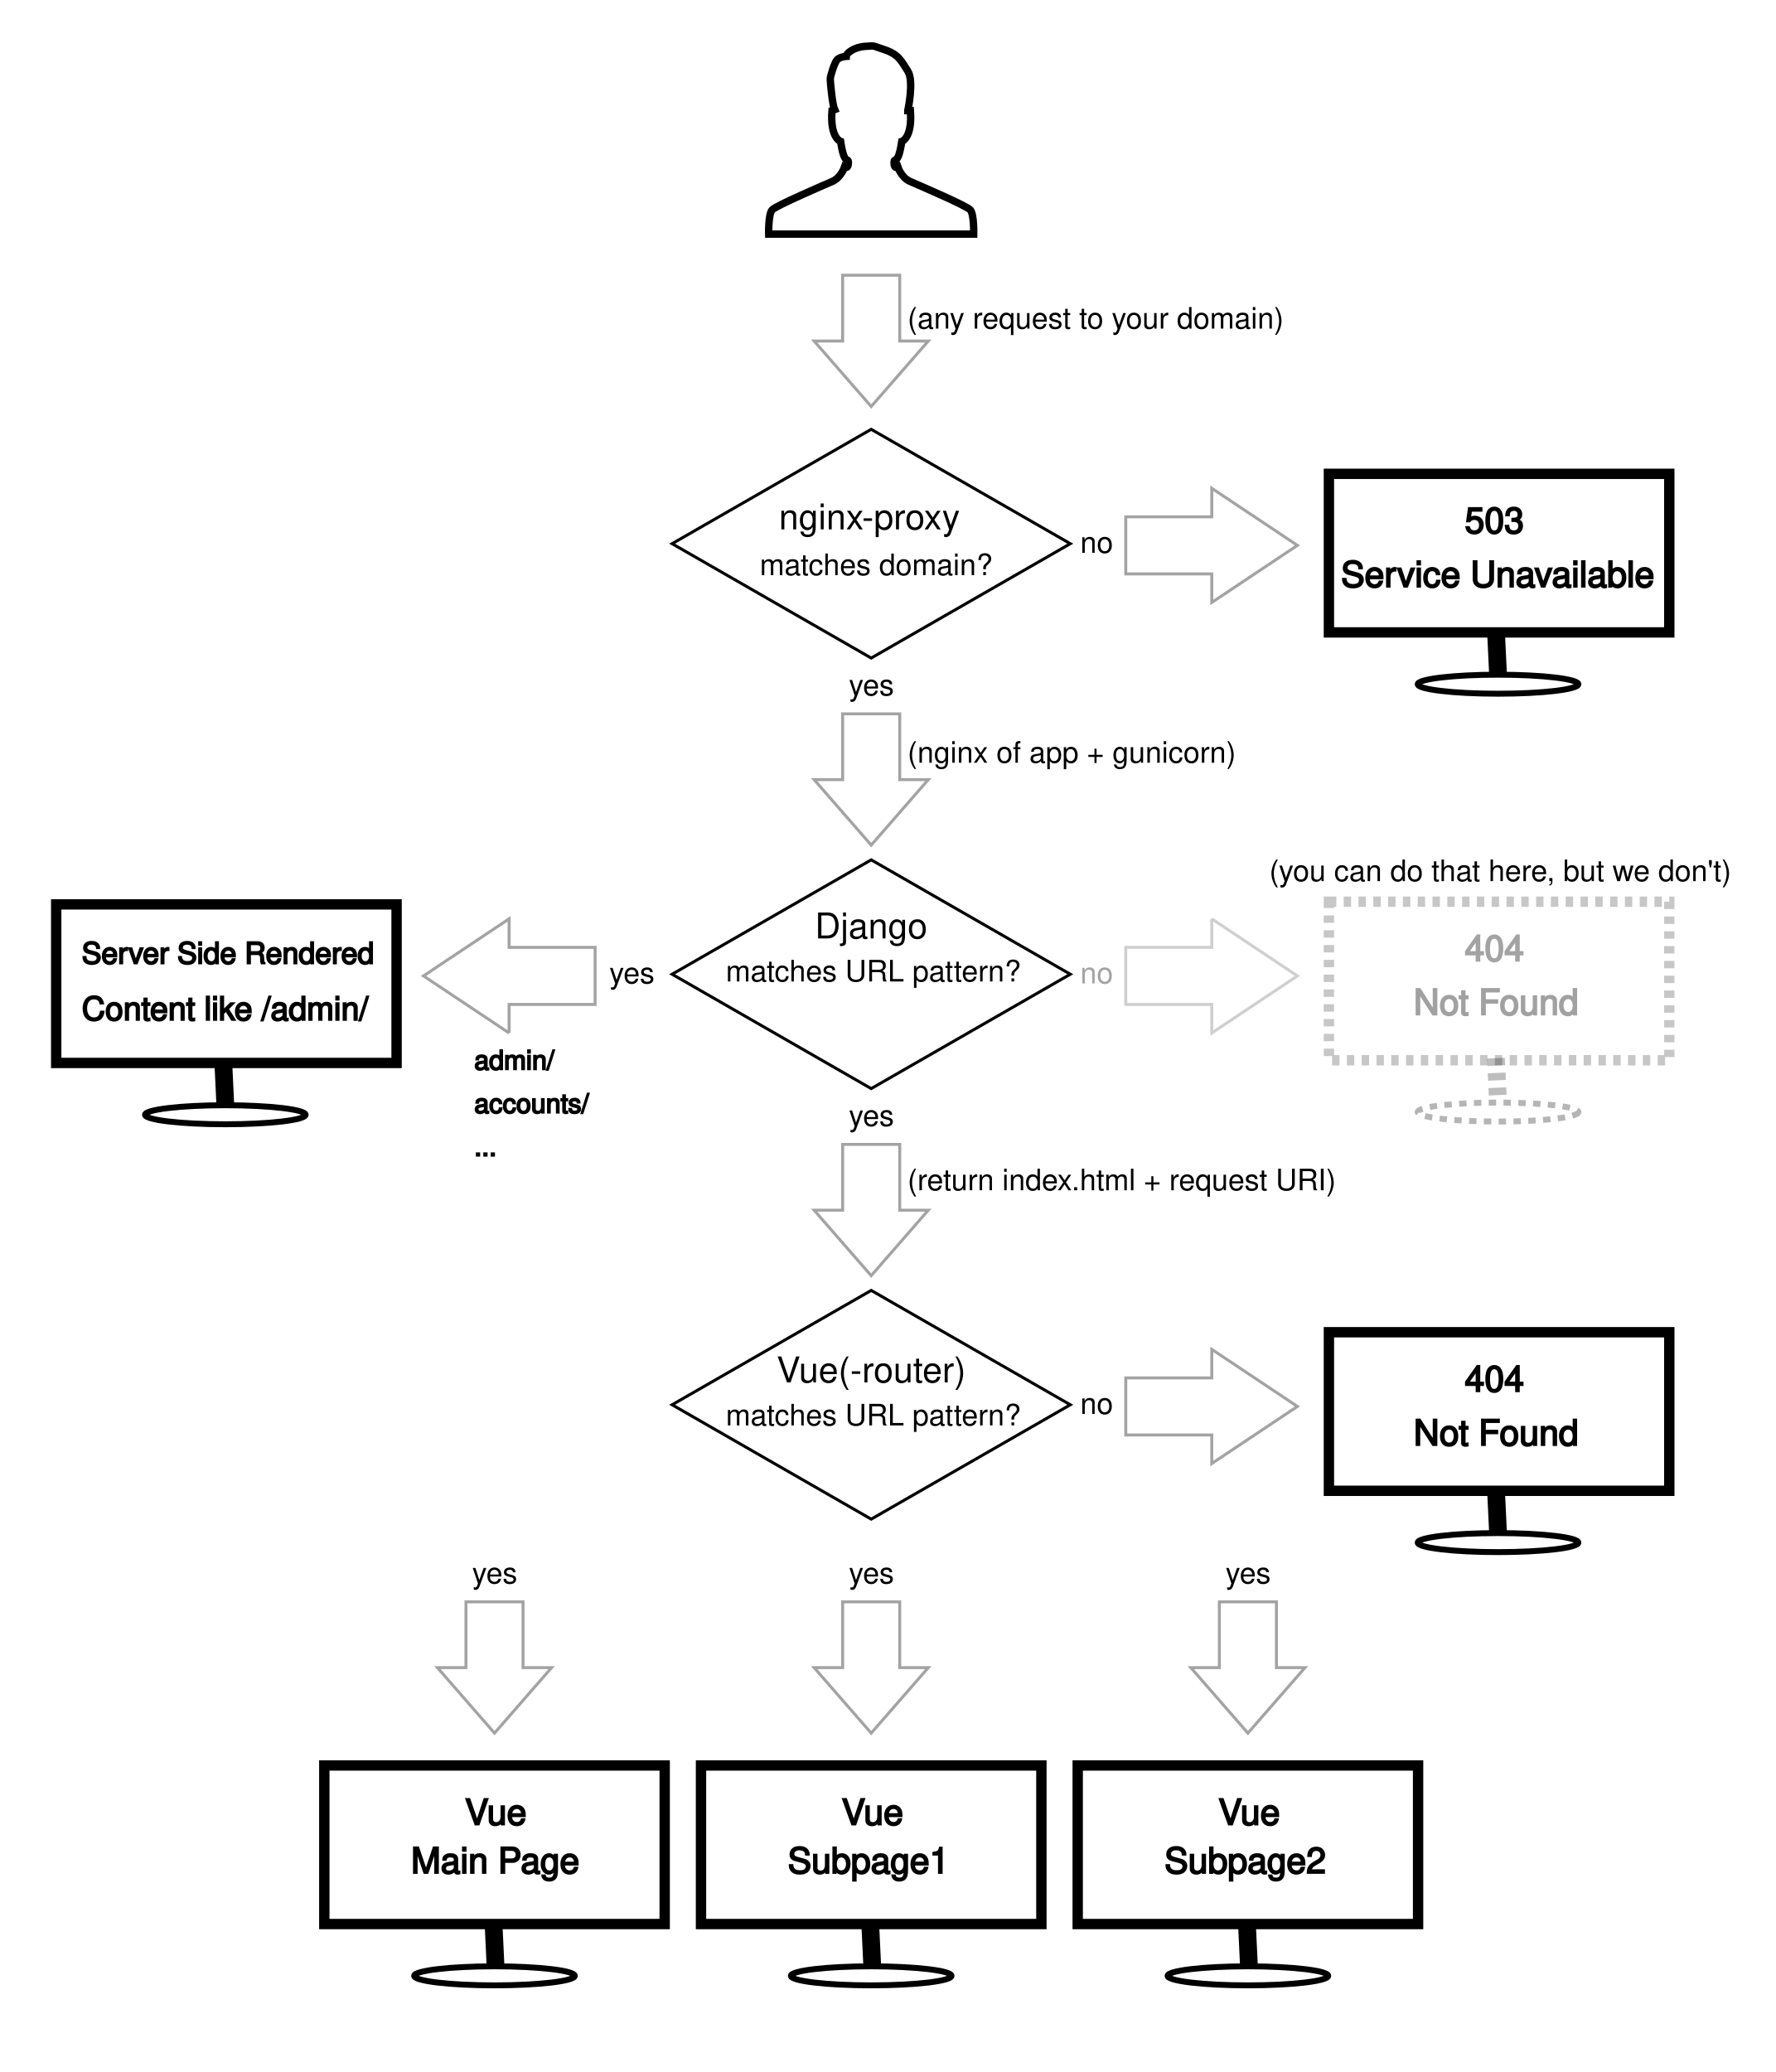
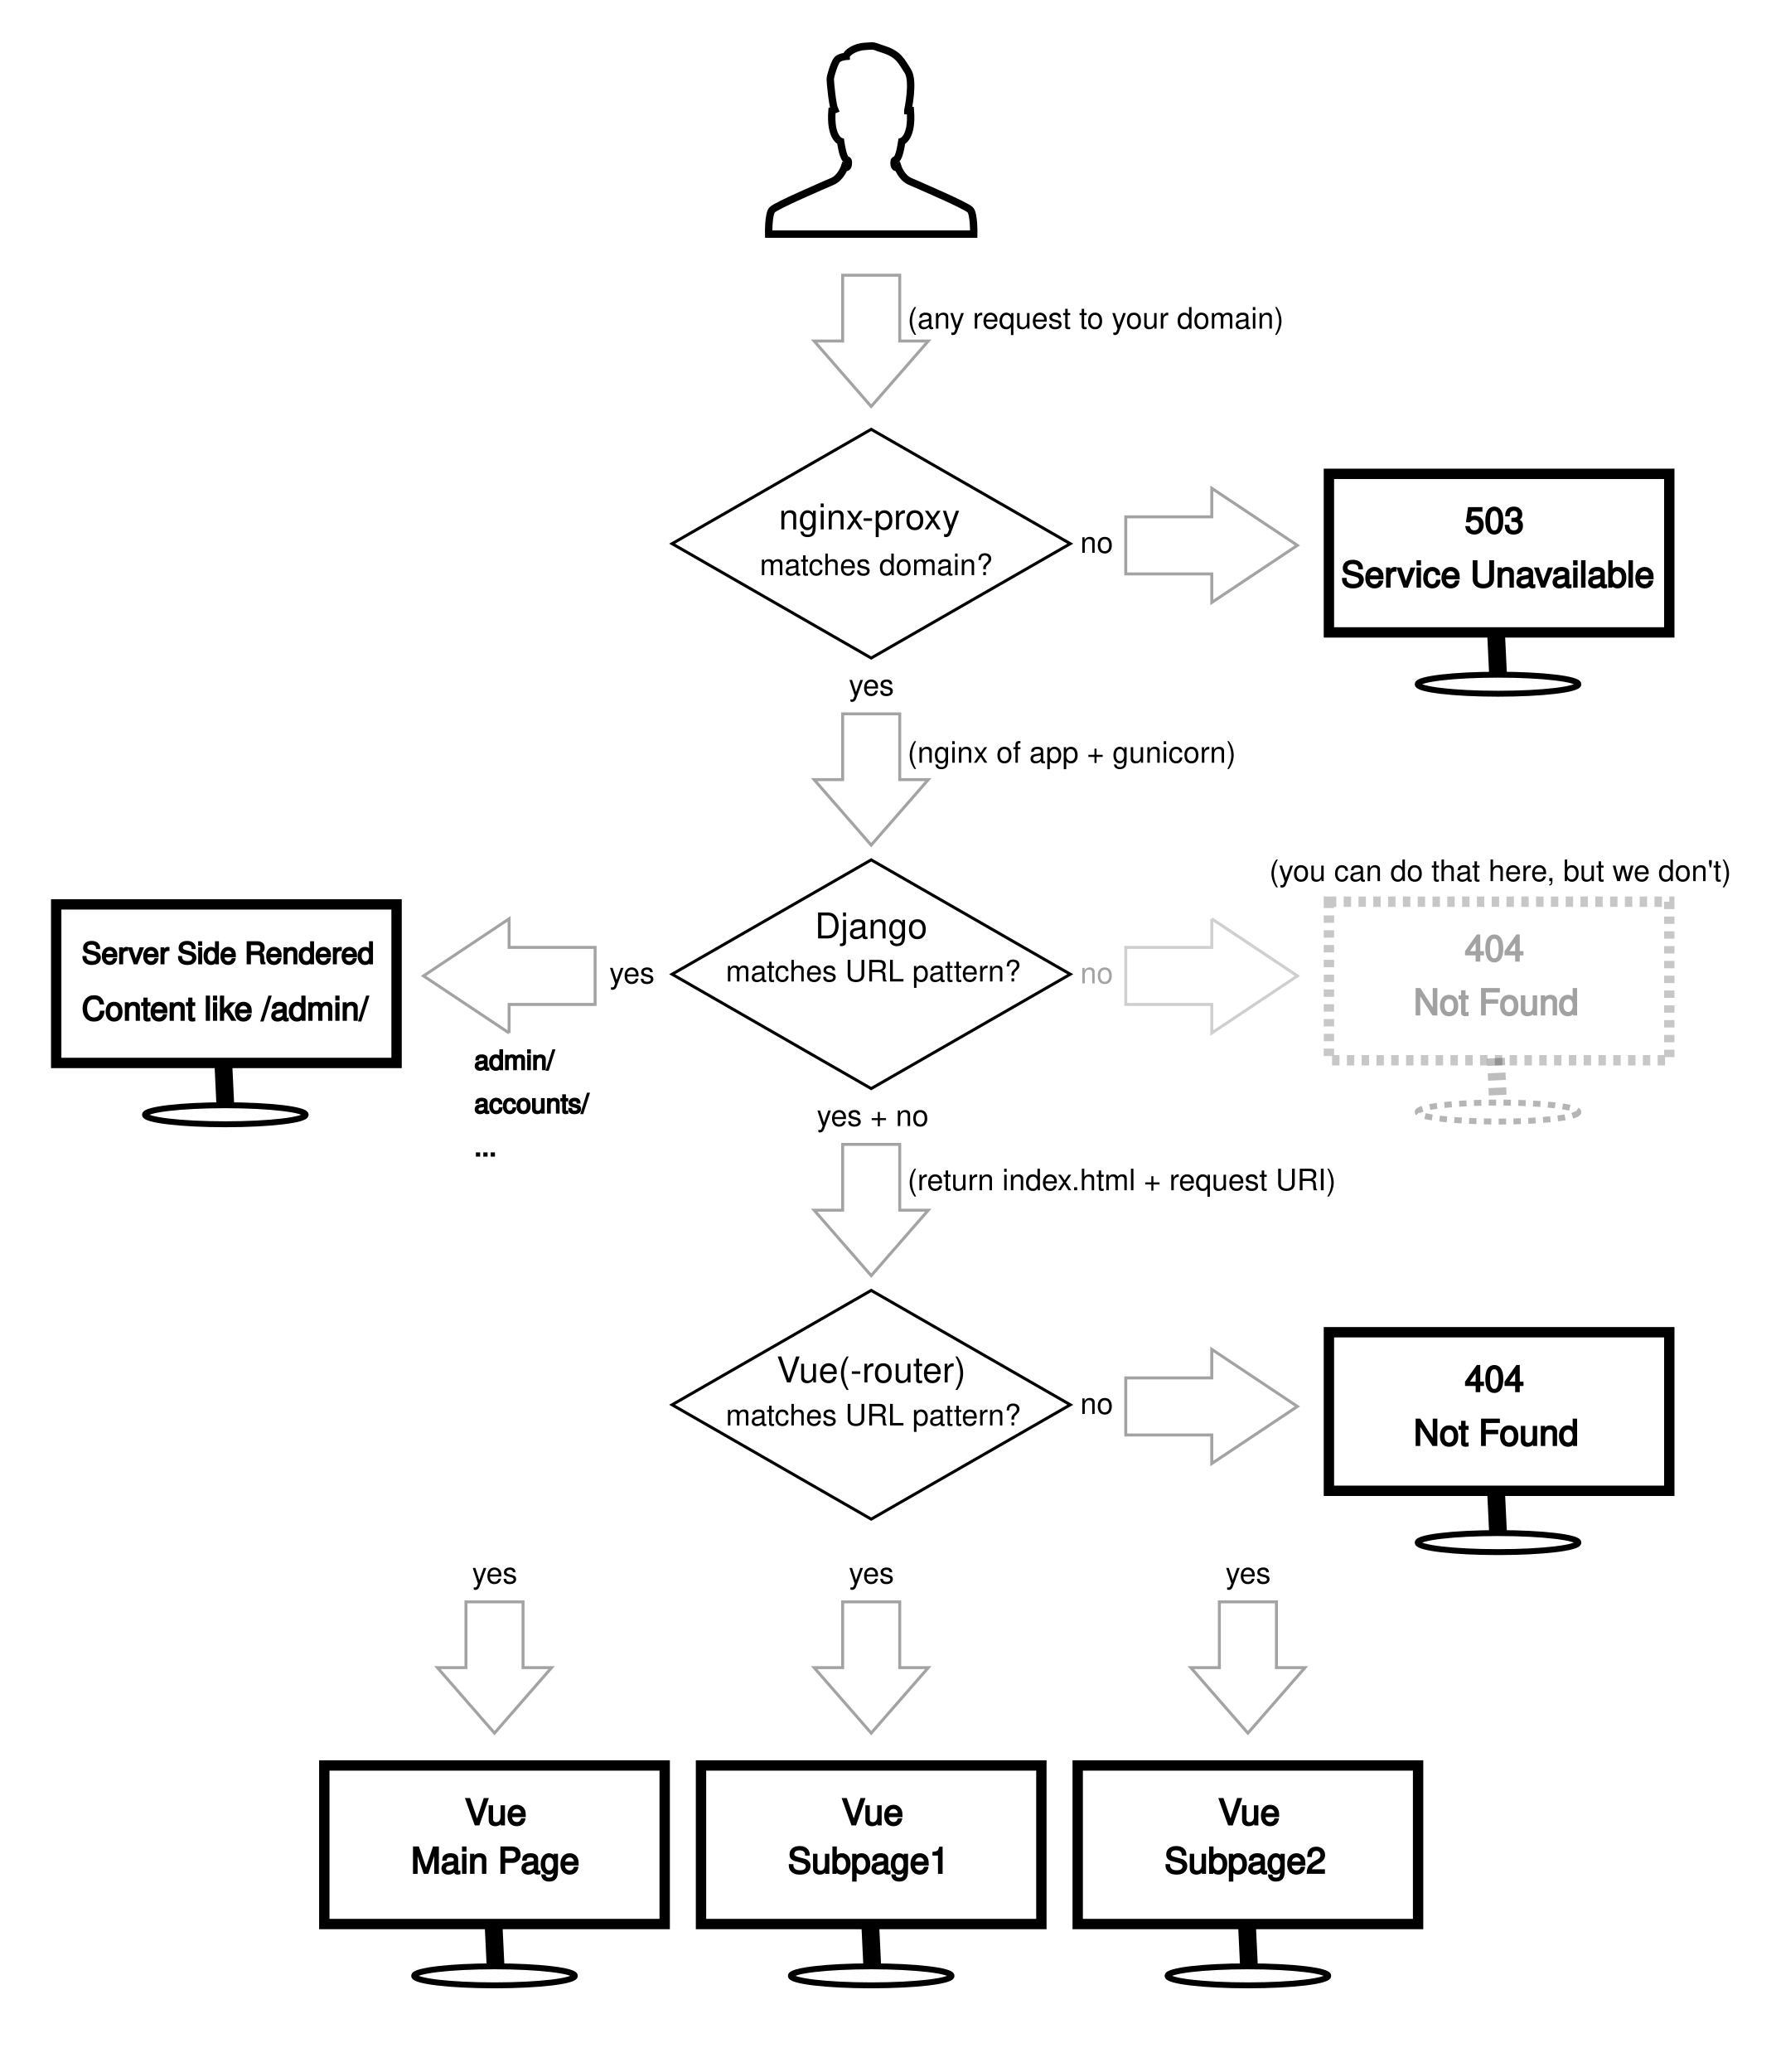
<svg xmlns="http://www.w3.org/2000/svg" width="1200" height="1400">
  <g>
    <rect x="-1" y="-1" width="1202" height="1402" id="canvas_background" fill="#fff" />
    <g id="canvasGrid" display="none">
      <rect id="svg_9" width="100%" height="100%" x="0" y="0" stroke-width="0" fill="url(#gridpattern)" />
    </g>
  </g>
  <g>
    <path id="svg_40" d="m454.142,367.353l134.545,-77.273l134.545,77.273l-134.545,77.273l-134.545,-77.273z" fill-opacity="null" stroke-opacity="null" stroke-width="2" stroke="#000" fill="none" />
    <path fill="none" stroke="#000" stroke-width="5" stroke-opacity="null" fill-opacity="null" d="m613.426,74.688c0,0 4.365,-19.912 0,-26.656c-4.37,-6.745 -6.113,-11.238 -15.723,-14.454s-6.108,-2.575 -13.096,-2.246c-6.987,0.323 -12.813,4.493 -12.813,6.739c0,0 -4.365,0.323 -6.108,2.252c-1.748,1.929 -4.658,10.914 -4.658,13.167s1.455,17.347 2.91,20.558l-1.733,0.641c-1.455,18.624 5.82,20.876 5.82,20.876c2.617,17.347 5.239,9.961 5.239,14.454s-2.622,2.893 -2.622,2.893s-2.324,7.063 -8.144,9.632c-5.82,2.564 -38.13,16.372 -40.757,19.265c-2.627,2.899 -2.329,16.383 -2.329,16.383l138.551,0c0,0 0.303,-13.484 -2.324,-16.383c-2.632,-2.899 -34.942,-16.701 -40.763,-19.265c-5.82,-2.57 -8.144,-9.632 -8.144,-9.632s-2.622,1.6 -2.622,-2.893s2.622,2.893 5.244,-14.454c0,0 7.27,-2.252 5.82,-20.876l-1.748,0l-0,0z" id="svg_2" />
    <path stroke="#000" transform="rotate(180 588.6872,230.3112) " fill="none" stroke-width="2" stroke-opacity="null" fill-opacity="null" d="m550.116,230.205l38.571,-44.244l38.571,44.244l-19.286,0l0,44.457l-38.571,0l0,-44.457l-19.286,0z" id="svg_3" opacity="0.36" />
    <text fill="#000000" stroke="#000" stroke-width="0" stroke-opacity="null" fill-opacity="null" x="526.297" y="357.69" id="svg_5" font-size="24" font-family="Helvetica, Arial, sans-serif" text-anchor="start" xml:space="preserve">nginx-proxy</text>
    <rect fill="none" stroke="#000" stroke-width="7" stroke-opacity="null" fill-opacity="null" x="473.687" y="1192.883" width="230" height="107.143" id="svg_29" />
    <ellipse fill="none" stroke="#000" stroke-width="4" stroke-opacity="null" fill-opacity="null" cx="588.687" cy="1335.026" id="svg_30" rx="54.286" ry="6.429" />
    <line fill="none" stroke="#000" stroke-width="12" stroke-opacity="null" fill-opacity="null" x1="587.973" y1="1298.598" x2="589.401" y2="1328.598" id="svg_31" stroke-linejoin="null" stroke-linecap="null" />
    <text style="cursor: move;" fill="#000000" stroke="#000" stroke-opacity="null" fill-opacity="null" x="568.691" y="1232.883" id="svg_32" font-size="24" font-family="Helvetica, Arial, sans-serif" text-anchor="start" xml:space="preserve">Vue</text>
    <text fill="#000000" stroke="#000" stroke-width="0" stroke-opacity="null" fill-opacity="null" x="513.392" y="388.599" id="svg_41" font-size="20" font-family="Helvetica, Arial, sans-serif" text-anchor="start" xml:space="preserve">matches domain?</text>
    <text xml:space="preserve" text-anchor="start" font-family="Helvetica, Arial, sans-serif" font-size="20" id="svg_42" y="469.898" x="573.583" fill-opacity="null" stroke-opacity="null" stroke-width="0" stroke="#000" fill="#000000">yes</text>
    <text xml:space="preserve" text-anchor="start" font-family="Helvetica, Arial, sans-serif" font-size="20" id="svg_43" y="373.535" x="729.946" fill-opacity="null" stroke-opacity="null" stroke-width="0" stroke="#000" fill="#000000">no</text>
    <rect fill="none" stroke="#000" stroke-width="7" stroke-opacity="null" fill-opacity="null" x="897.973" y="320.158" width="230" height="107.143" id="svg_44" />
    <ellipse fill="none" stroke="#000" stroke-width="4" stroke-opacity="null" fill-opacity="null" cx="1012.259" cy="462.301" id="svg_45" rx="54.286" ry="6.429" />
    <line fill="none" stroke="#000" stroke-width="12" stroke-opacity="null" fill-opacity="null" x1="1010.83" y1="425.873" x2="1012.259" y2="455.873" id="svg_46" stroke-linejoin="null" stroke-linecap="null" />
    <text style="cursor: move;" fill="#000000" stroke="#000" stroke-opacity="null" fill-opacity="null" x="989.791" y="360.158" id="svg_47" font-size="24" font-family="Helvetica, Arial, sans-serif" text-anchor="start" xml:space="preserve">503</text>
    <path stroke="#000" transform="rotate(90 818.6866,368.4926) " fill="none" stroke-width="2" stroke-opacity="null" fill-opacity="null" d="m780.115,368.353l38.571,-57.848l38.571,57.848l-19.286,0l0,58.126l-38.571,0l0,-58.126l-19.286,0z" id="svg_48" opacity="0.36" />
    <text fill="#000000" stroke="#000" stroke-opacity="null" fill-opacity="null" x="906.155" y="396.522" id="svg_49" font-size="24" font-family="Helvetica, Arial, sans-serif" text-anchor="start" xml:space="preserve">Service Unavailable</text>
    <path stroke="#000" transform="rotate(180 588.6872,526.6741) " fill="none" stroke-width="2" stroke-opacity="null" fill-opacity="null" d="m550.116,526.568l38.571,-44.244l38.571,44.244l-19.286,0l0,44.457l-38.571,0l0,-44.457l-19.286,0z" id="svg_50" opacity="0.36" />
    <path id="svg_51" d="m454.142,658.262l134.545,-77.273l134.545,77.273l-134.545,77.273l-134.545,-77.273z" fill-opacity="null" stroke-opacity="null" stroke-width="2" stroke="#000" fill="none" />
    <text fill="#000000" stroke="#000" stroke-width="0" stroke-opacity="null" fill-opacity="null" x="550.657" y="634.053" id="svg_52" font-size="24" font-family="Helvetica, Arial, sans-serif" text-anchor="start" xml:space="preserve">Django</text>
    <text fill="#000000" stroke="#000" stroke-width="0" stroke-opacity="null" fill-opacity="null" x="490.456" y="663.144" id="svg_53" font-size="20" font-family="Helvetica, Arial, sans-serif" text-anchor="start" xml:space="preserve">matches URL pattern?</text>
-     <text xml:space="preserve" text-anchor="start" font-family="Helvetica, Arial, sans-serif" font-size="20" id="svg_54" y="760.806" x="573.583" fill-opacity="null" stroke-opacity="null" stroke-width="0" stroke="#000" fill="#000000">yes</text>
+     <text xml:space="preserve" text-anchor="start" font-family="Helvetica, Arial, sans-serif" font-size="20" id="svg_54" y="760.806" x="551.917" fill-opacity="null" stroke-opacity="null" stroke-width="0" stroke="#000" fill="#000000">yes + no</text>
    <path stroke="#000" transform="rotate(180 588.6872,817.5826) " fill="none" stroke-width="2" stroke-opacity="null" fill-opacity="null" d="m550.116,817.476l38.571,-44.244l38.571,44.244l-19.286,0l0,44.457l-38.571,0l0,-44.457l-19.286,0z" id="svg_55" opacity="0.36" />
    <text opacity="0.36" xml:space="preserve" text-anchor="start" font-family="Helvetica, Arial, sans-serif" font-size="20" id="svg_56" y="664.443" x="729.946" fill-opacity="null" stroke-opacity="null" stroke-width="0" stroke="#000" fill="#000000">no</text>
    <path stroke="#000" transform="rotate(90 818.6866,659.4011) " fill="none" stroke-width="2" stroke-opacity="null" fill-opacity="null" d="m780.115,659.262l38.571,-57.848l38.571,57.848l-19.286,0l0,58.126l-38.571,0l0,-58.126l-19.286,0z" id="svg_57" opacity="0.19" />
    <rect opacity="0.22" stroke-dasharray="5,5" fill="none" stroke="#000" stroke-width="7" stroke-opacity="null" fill-opacity="null" x="897.973" y="609.249" width="230" height="107.143" id="svg_58" />
    <ellipse opacity="0.29" stroke-dasharray="5,5" fill="none" stroke="#000" stroke-width="4" stroke-opacity="null" fill-opacity="null" cx="1012.259" cy="751.391" id="svg_59" rx="54.286" ry="6.429" />
    <line opacity="0.26" stroke-dasharray="5,5" fill="none" stroke="#000" stroke-width="12" stroke-opacity="null" fill-opacity="null" x1="1010.83" y1="714.963" x2="1012.259" y2="744.963" id="svg_60" stroke-linejoin="null" stroke-linecap="null" />
    <text opacity="0.36" fill="#000000" stroke="#000" stroke-opacity="null" fill-opacity="null" x="989.791" y="649.248" id="svg_61" font-size="24" font-family="Helvetica, Arial, sans-serif" text-anchor="start" xml:space="preserve">404</text>
    <text opacity="0.37" fill="#000000" stroke="#000" stroke-opacity="null" fill-opacity="null" x="955.246" y="685.612" id="svg_62" font-size="24" font-family="Helvetica, Arial, sans-serif" text-anchor="start" xml:space="preserve">Not Found</text>
    <text xml:space="preserve" text-anchor="start" font-family="Helvetica, Arial, sans-serif" font-size="20" id="svg_63" y="664.443" x="411.765" fill-opacity="null" stroke-opacity="null" stroke-width="0" stroke="#000" fill="#000000">yes</text>
    <rect fill="none" stroke="#000" stroke-width="7" stroke-opacity="null" fill-opacity="null" x="37.975" y="611.067" width="230" height="107.143" id="svg_64" />
    <ellipse fill="none" stroke="#000" stroke-width="4" stroke-opacity="null" fill-opacity="null" cx="152.261" cy="753.21" id="svg_65" rx="54.286" ry="6.429" />
    <line fill="none" stroke="#000" stroke-width="12" stroke-opacity="null" fill-opacity="null" x1="150.832" y1="716.781" x2="152.261" y2="746.781" id="svg_66" stroke-linejoin="null" stroke-linecap="null" />
    <text fill="#000000" stroke="#000" stroke-opacity="null" fill-opacity="null" x="55.248" y="651.067" id="svg_67" font-size="20" font-family="Helvetica, Arial, sans-serif" text-anchor="start" xml:space="preserve">Server Side Rendered</text>
    <path stroke="#000" transform="rotate(-90 344.1424,659.4011) " fill="none" stroke-width="2" stroke-opacity="null" fill-opacity="null" d="m305.571,659.262l38.571,-57.848l38.571,57.848l-19.286,0l0,58.126l-38.571,0l0,-58.126l-19.286,0z" id="svg_68" opacity="0.36" />
    <text fill="#000000" stroke="#000" stroke-opacity="null" fill-opacity="null" x="55.248" y="689.248" id="svg_69" font-size="22" font-family="Helvetica, Arial, sans-serif" text-anchor="start" xml:space="preserve">Content like /admin/</text>
    <text xml:space="preserve" text-anchor="start" font-family="Helvetica, Arial, sans-serif" font-size="20" id="svg_70" y="515.352" x="613.233" fill-opacity="null" stroke-opacity="null" stroke-width="0" stroke="#000" fill="#000000">(nginx of app + gunicorn)</text>
    <text xml:space="preserve" text-anchor="start" font-family="Helvetica, Arial, sans-serif" font-size="18" id="svg_71" y="722.625" x="320.506" fill-opacity="null" stroke-opacity="null" stroke-width="null" stroke="#000" fill="#000000">admin/</text>
    <text stroke="#000" xml:space="preserve" text-anchor="start" font-family="Helvetica, Arial, sans-serif" font-size="18" id="svg_73" y="751.918" x="320.506" fill-opacity="null" stroke-opacity="null" stroke-width="null" fill="#000000">accounts/</text>
    <text xml:space="preserve" text-anchor="start" font-family="Helvetica, Arial, sans-serif" font-size="18" id="svg_74" y="781.008" x="320.506" fill-opacity="null" stroke-opacity="null" stroke-width="null" stroke="#000" fill="#000000">...</text>
    <path id="svg_75" d="m454.142,949.17l134.545,-77.273l134.545,77.273l-134.545,77.273l-134.545,-77.273z" fill-opacity="null" stroke-opacity="null" stroke-width="2" stroke="#000" fill="none" />
    <text style="cursor: move;" fill="#000000" stroke="#000" stroke-width="0" stroke-opacity="null" fill-opacity="null" x="524.805" y="934.052" id="svg_76" font-size="24" font-family="Helvetica, Arial, sans-serif" text-anchor="start" xml:space="preserve">Vue(-router)</text>
    <text fill="#000000" stroke="#000" stroke-width="0" stroke-opacity="null" fill-opacity="null" x="490.456" y="963.143" id="svg_77" font-size="20" font-family="Helvetica, Arial, sans-serif" text-anchor="start" xml:space="preserve">matches URL pattern?</text>
    <text xml:space="preserve" text-anchor="start" font-family="Helvetica, Arial, sans-serif" font-size="20" id="svg_78" y="1069.896" x="573.583" fill-opacity="null" stroke-opacity="null" stroke-width="0" stroke="#000" fill="#000000">yes</text>
    <path stroke="#000" transform="rotate(180 588.6872,1126.672) " fill="none" stroke-width="2" stroke-opacity="null" fill-opacity="null" d="m550.116,1126.566l38.571,-44.244l38.571,44.244l-19.286,0l0,44.457l-38.571,0l0,-44.457l-19.286,0z" id="svg_79" opacity="0.36" />
    <text fill="#000000" stroke="#000" stroke-opacity="null" fill-opacity="null" x="532.328" y="1265.611" id="svg_80" font-size="24" font-family="Helvetica, Arial, sans-serif" text-anchor="start" xml:space="preserve">Subpage1</text>
    <rect fill="none" stroke="#000" stroke-width="7" stroke-opacity="null" fill-opacity="null" x="219.142" y="1192.883" width="230" height="107.143" id="svg_81" />
    <ellipse fill="none" stroke="#000" stroke-width="4" stroke-opacity="null" fill-opacity="null" cx="334.142" cy="1335.026" id="svg_82" rx="54.286" ry="6.429" />
    <line fill="none" stroke="#000" stroke-width="12" stroke-opacity="null" fill-opacity="null" x1="333.428" y1="1298.598" x2="334.857" y2="1328.598" id="svg_83" stroke-linejoin="null" stroke-linecap="null" />
    <text style="cursor: move;" fill="#000000" stroke="#000" stroke-opacity="null" fill-opacity="null" x="314.146" y="1232.883" id="svg_84" font-size="24" font-family="Helvetica, Arial, sans-serif" text-anchor="start" xml:space="preserve">Vue</text>
    <text xml:space="preserve" text-anchor="start" font-family="Helvetica, Arial, sans-serif" font-size="20" id="svg_85" y="1069.896" x="319.038" fill-opacity="null" stroke-opacity="null" stroke-width="0" stroke="#000" fill="#000000">yes</text>
    <path stroke="#000" transform="rotate(180 334.1425,1126.672) " fill="none" stroke-width="2" stroke-opacity="null" fill-opacity="null" d="m295.571,1126.566l38.571,-44.244l38.571,44.244l-19.286,0l0,44.457l-38.571,0l0,-44.457l-19.286,0z" id="svg_86" opacity="0.36" />
    <text style="cursor: move;" fill="#000000" stroke="#000" stroke-opacity="null" fill-opacity="null" x="277.783" y="1265.611" id="svg_87" font-size="24" font-family="Helvetica, Arial, sans-serif" text-anchor="start" xml:space="preserve">Main Page</text>
    <rect fill="none" stroke="#000" stroke-width="7" stroke-opacity="null" fill-opacity="null" x="728.232" y="1192.883" width="230" height="107.143" id="svg_88" />
    <ellipse fill="none" stroke="#000" stroke-width="4" stroke-opacity="null" fill-opacity="null" cx="843.232" cy="1335.026" id="svg_89" rx="54.286" ry="6.429" />
    <line fill="none" stroke="#000" stroke-width="12" stroke-opacity="null" fill-opacity="null" x1="842.518" y1="1298.598" x2="843.946" y2="1328.598" id="svg_90" stroke-linejoin="null" stroke-linecap="null" />
    <text style="cursor: move;" fill="#000000" stroke="#000" stroke-opacity="null" fill-opacity="null" x="823.236" y="1232.883" id="svg_91" font-size="24" font-family="Helvetica, Arial, sans-serif" text-anchor="start" xml:space="preserve">Vue</text>
    <text xml:space="preserve" text-anchor="start" font-family="Helvetica, Arial, sans-serif" font-size="20" id="svg_92" y="1069.896" x="828.128" fill-opacity="null" stroke-opacity="null" stroke-width="0" stroke="#000" fill="#000000">yes</text>
    <path stroke="#000" transform="rotate(180 843.2319,1126.672) " fill="none" stroke-width="2" stroke-opacity="null" fill-opacity="null" d="m804.661,1126.566l38.571,-44.244l38.571,44.244l-19.286,0l0,44.457l-38.571,0l0,-44.457l-19.286,0z" id="svg_93" opacity="0.36" />
    <text fill="#000000" stroke="#000" stroke-opacity="null" fill-opacity="null" x="786.872" y="1265.611" id="svg_94" font-size="24" font-family="Helvetica, Arial, sans-serif" text-anchor="start" xml:space="preserve">Subpage2</text>
    <text xml:space="preserve" text-anchor="start" font-family="Helvetica, Arial, sans-serif" font-size="20" id="svg_95" y="955.351" x="729.946" fill-opacity="null" stroke-opacity="null" stroke-width="0" stroke="#000" fill="#000000">no</text>
    <path stroke="#000" transform="rotate(90 818.6866,950.3093) " fill="none" stroke-width="2" stroke-opacity="null" fill-opacity="null" d="m780.115,950.17l38.571,-57.848l38.571,57.848l-19.286,0l0,58.126l-38.571,0l0,-58.126l-19.286,0z" id="svg_96" opacity="0.36" />
    <rect fill="none" stroke="#000" stroke-width="7" stroke-opacity="null" fill-opacity="null" x="897.973" y="900.157" width="230" height="107.143" id="svg_97" />
    <ellipse fill="none" stroke="#000" stroke-width="4" stroke-opacity="null" fill-opacity="null" cx="1012.259" cy="1042.3" id="svg_98" rx="54.286" ry="6.429" />
    <line fill="none" stroke="#000" stroke-width="12" stroke-opacity="null" fill-opacity="null" x1="1010.83" y1="1005.871" x2="1012.259" y2="1035.871" id="svg_99" stroke-linejoin="null" stroke-linecap="null" />
    <text fill="#000000" stroke="#000" stroke-opacity="null" fill-opacity="null" x="989.791" y="940.157" id="svg_100" font-size="24" font-family="Helvetica, Arial, sans-serif" text-anchor="start" xml:space="preserve">404</text>
    <text fill="#000000" stroke="#000" stroke-opacity="null" fill-opacity="null" x="955.246" y="976.52" id="svg_101" font-size="24" font-family="Helvetica, Arial, sans-serif" text-anchor="start" xml:space="preserve">Not Found</text>
    <text xml:space="preserve" text-anchor="start" font-family="Helvetica, Arial, sans-serif" font-size="20" id="svg_102" y="804.239" x="613.233" fill-opacity="null" stroke-opacity="null" stroke-width="0" stroke="#000" fill="#000000">(return index.html + request URI)</text>
    <text style="cursor: move;" xml:space="preserve" text-anchor="start" font-family="Helvetica, Arial, sans-serif" font-size="20" id="svg_103" y="222.022" x="613.233" fill-opacity="null" stroke-opacity="null" stroke-width="0" stroke="#000" fill="#000000">(any request to your domain)</text>
    <text style="cursor: move;" xml:space="preserve" text-anchor="start" font-family="Helvetica, Arial, sans-serif" font-size="20" id="svg_104" y="595.352" x="857.675" fill-opacity="null" stroke-opacity="null" stroke-width="0" stroke="#000" fill="#000000">(you can do that here, but we don't)</text>
  </g>
</svg>
